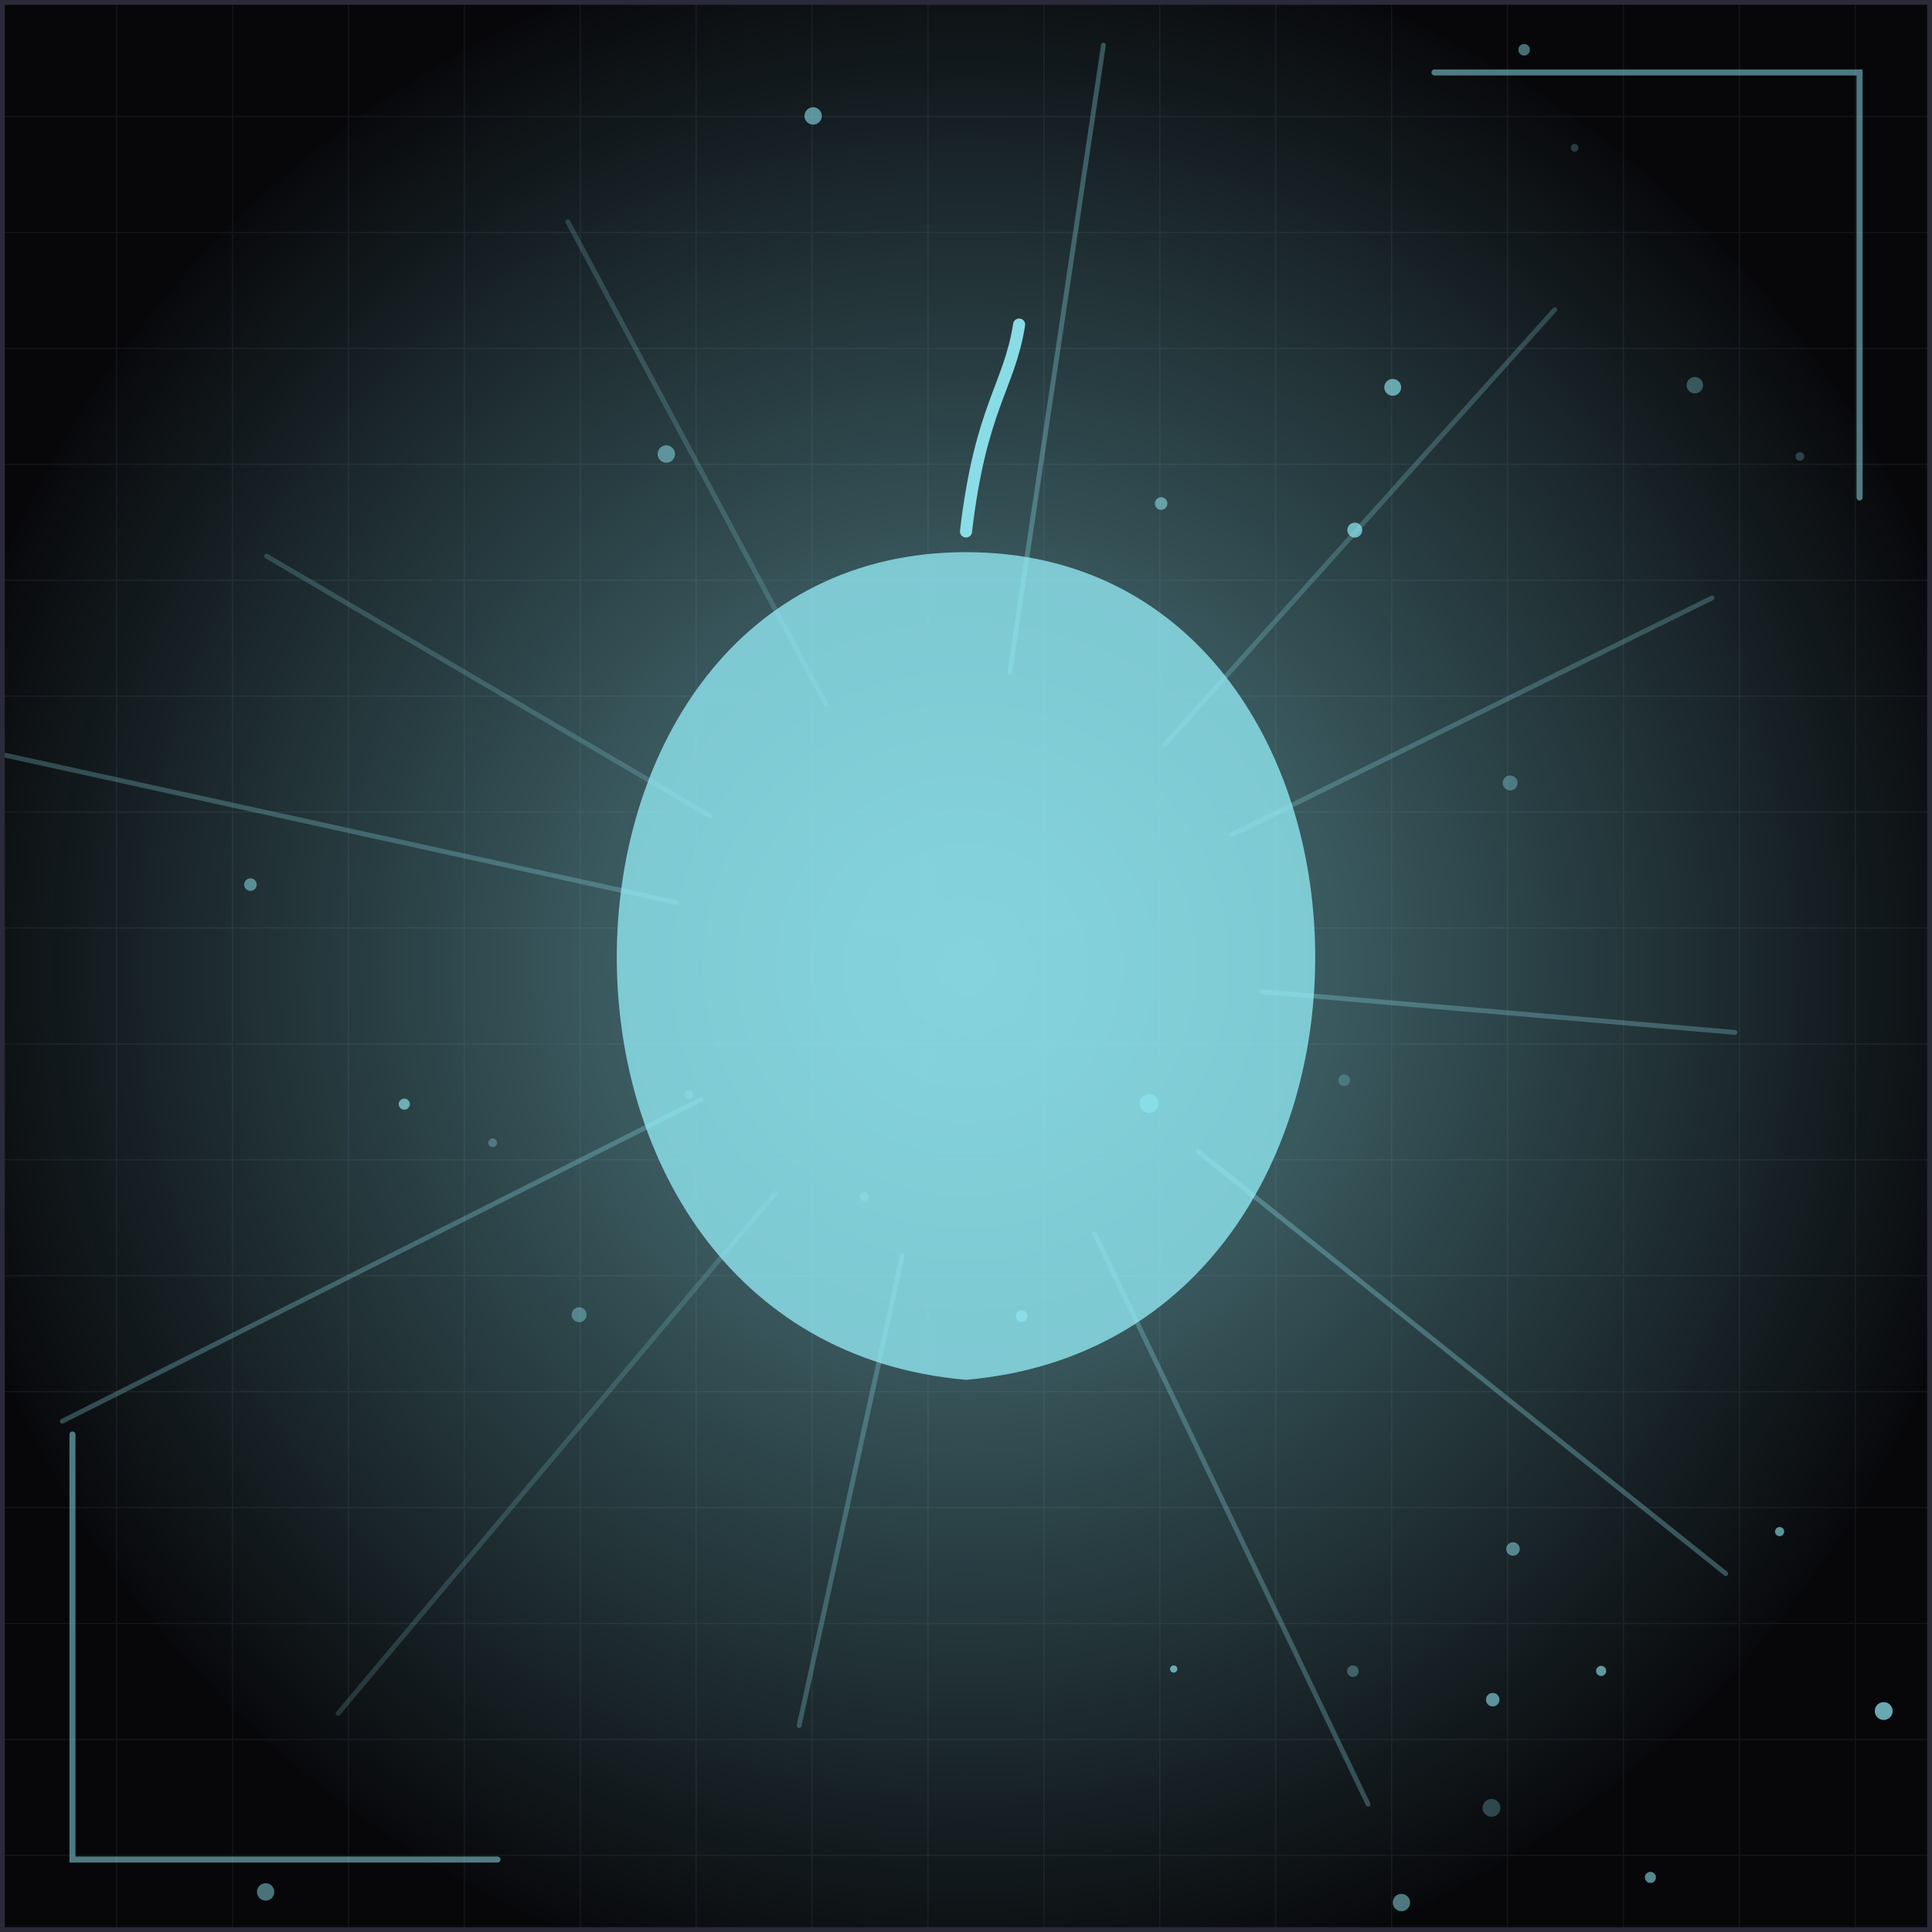
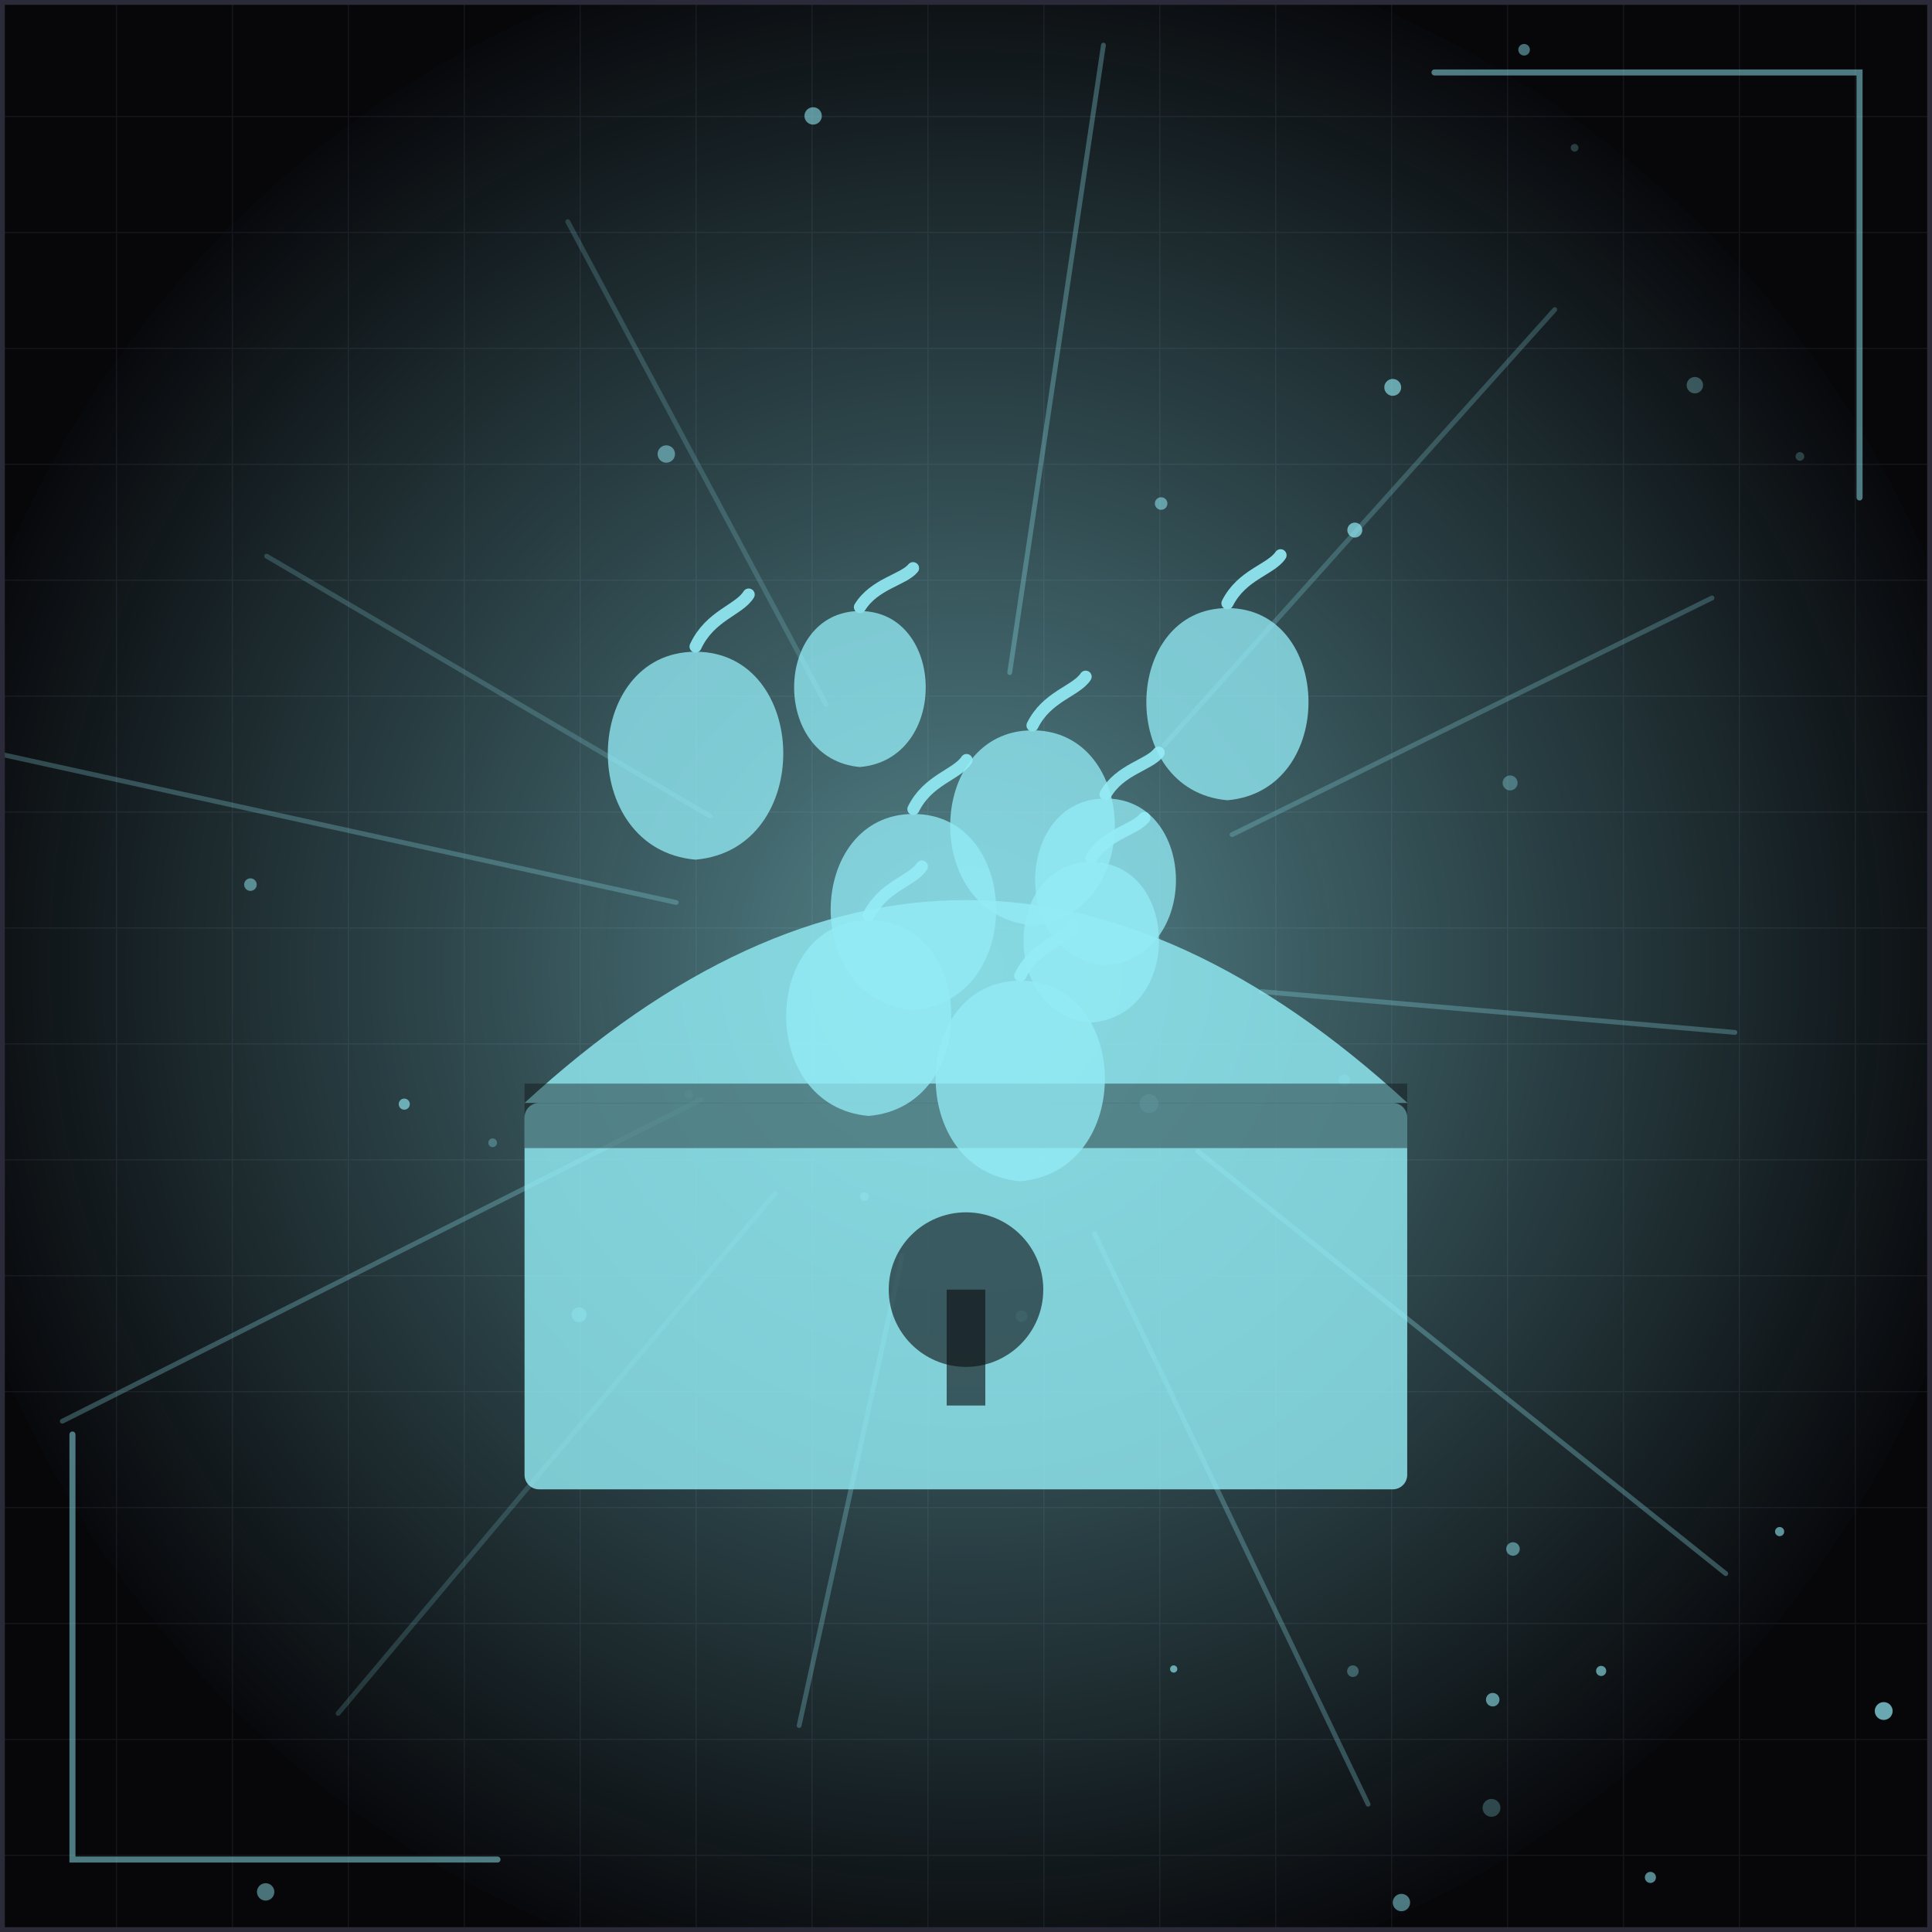
<svg xmlns="http://www.w3.org/2000/svg" width="800" height="800" viewBox="0 0 800 800">
  <rect width="800" height="800" fill="#07070a" />
  <defs>
    <pattern id="grid" width="48" height="48" patternUnits="userSpaceOnUse">
      <path d="M 48 0 L 0 0 0 48" fill="none" stroke="#2a2a38" stroke-width="1" opacity="0.35" />
    </pattern>
  </defs>
  <rect width="800" height="800" fill="url(#grid)" />
  <defs>
    <radialGradient id="glow1" cx="50%" cy="50%" r="50%">
      <stop offset="0%" stop-color="#93ecf6" stop-opacity="0.55" />
      <stop offset="100%" stop-color="#93ecf6" stop-opacity="0" />
    </radialGradient>
  </defs>
  <circle cx="400" cy="400" r="432" fill="url(#glow1)" />
  <g opacity="0.4" stroke="#93ecf6" stroke-width="2" stroke-linecap="round">
    <line x1="522.4" y1="410.6" x2="718.4" y2="427.5" opacity="0.67" />
    <line x1="496.0" y1="476.7" x2="714.6" y2="651.6" opacity="0.74" />
    <line x1="453.2" y1="510.8" x2="566.5" y2="747.1" opacity="0.66" />
    <line x1="373.6" y1="520.0" x2="330.9" y2="714.5" opacity="0.66" />
    <line x1="321.0" y1="494.1" x2="140.0" y2="709.5" opacity="0.43" />
    <line x1="290.3" y1="455.3" x2="25.8" y2="588.5" opacity="0.69" />
    <line x1="280.0" y1="373.7" x2="-12.5" y2="309.5" opacity="0.64" />
    <line x1="294.0" y1="337.9" x2="110.4" y2="230.3" opacity="0.50" />
    <line x1="342.0" y1="291.6" x2="235.1" y2="91.8" opacity="0.46" />
    <line x1="418.1" y1="278.5" x2="456.9" y2="18.7" opacity="0.74" />
    <line x1="482.1" y1="308.5" x2="643.8" y2="128.2" opacity="0.55" />
    <line x1="510.2" y1="345.6" x2="708.9" y2="247.6" opacity="0.59" />
  </g>
  <circle cx="275.9" cy="188.0" r="3.6" fill="#93ecf6" opacity="0.50" />
  <circle cx="683.4" cy="777.4" r="2.3" fill="#93ecf6" opacity="0.56" />
  <circle cx="663.0" cy="691.9" r="2.1" fill="#93ecf6" opacity="0.61" />
  <circle cx="560.2" cy="692.0" r="2.4" fill="#93ecf6" opacity="0.31" />
  <circle cx="780.0" cy="708.5" r="3.7" fill="#93ecf6" opacity="0.70" />
  <circle cx="631.1" cy="20.6" r="2.4" fill="#93ecf6" opacity="0.45" />
  <circle cx="103.7" cy="366.3" r="2.6" fill="#93ecf6" opacity="0.50" />
  <circle cx="580.3" cy="787.8" r="3.6" fill="#93ecf6" opacity="0.49" />
  <circle cx="480.8" cy="208.5" r="2.6" fill="#93ecf6" opacity="0.54" />
  <circle cx="239.8" cy="544.4" r="3.1" fill="#93ecf6" opacity="0.38" />
  <circle cx="617.6" cy="748.6" r="3.7" fill="#93ecf6" opacity="0.26" />
  <circle cx="745.3" cy="189.0" r="1.8" fill="#93ecf6" opacity="0.23" />
  <circle cx="701.8" cy="159.5" r="3.4" fill="#93ecf6" opacity="0.31" />
  <circle cx="625.3" cy="324.2" r="3.1" fill="#93ecf6" opacity="0.34" />
  <circle cx="357.9" cy="495.5" r="1.8" fill="#93ecf6" opacity="0.35" />
  <circle cx="423.0" cy="545.0" r="2.4" fill="#93ecf6" opacity="0.60" />
  <circle cx="336.7" cy="48.0" r="3.6" fill="#93ecf6" opacity="0.57" />
  <circle cx="652.0" cy="61.2" r="1.6" fill="#93ecf6" opacity="0.22" />
  <circle cx="736.9" cy="634.2" r="1.9" fill="#93ecf6" opacity="0.60" />
  <circle cx="285.2" cy="453.2" r="1.8" fill="#93ecf6" opacity="0.28" />
  <circle cx="561.0" cy="219.5" r="3.1" fill="#93ecf6" opacity="0.69" />
  <circle cx="576.7" cy="160.4" r="3.5" fill="#93ecf6" opacity="0.63" />
  <circle cx="204.0" cy="473.2" r="1.8" fill="#93ecf6" opacity="0.31" />
  <circle cx="618.1" cy="703.8" r="2.8" fill="#93ecf6" opacity="0.58" />
  <circle cx="475.8" cy="457.0" r="3.9" fill="#93ecf6" opacity="0.53" />
  <circle cx="626.5" cy="641.4" r="2.8" fill="#93ecf6" opacity="0.49" />
  <circle cx="556.6" cy="447.3" r="2.4" fill="#93ecf6" opacity="0.23" />
  <circle cx="167.4" cy="457.2" r="2.3" fill="#93ecf6" opacity="0.64" />
  <circle cx="486.0" cy="691.1" r="1.5" fill="#93ecf6" opacity="0.65" />
  <circle cx="110.0" cy="783.4" r="3.6" fill="#93ecf6" opacity="0.47" />
-   <g transform="translate(400 400)" opacity="0.9">
-     <path d="M0 -171.36 C 188.496 -171.36 197.064 154.224 0 171.36 C -197.064 154.224 -188.496 -171.36 0 -171.36 Z" fill="#93ecf6" opacity="0.85" />
-     <path d="M0 -179.928 C 6 -231.336, 18 -239.904, 22 -265.608" fill="none" stroke="#93ecf6" stroke-width="5" stroke-linecap="round" />
+   <g transform="translate(400 470)" opacity="0.95">
+     <path d="M -182.8 -13.3 Q 0 -181.3 182.8 -13.3 Z" fill="#93ecf6" opacity="0.85" />
+     <rect x="-182.8" y="-13.3" width="365.5" height="160.0" rx="6" fill="#93ecf6" opacity="0.85" />
+     <rect x="-182.8" y="-21.3" width="365.5" height="26.7" fill="#07070a" opacity="0.4" />
+     <circle cx="0" cy="64.0" r="32.0" fill="#07070a" opacity="0.6" />
+     <rect x="-8.0" y="64.0" width="16.0" height="48.0" fill="#07070a" opacity="0.6" />
+   </g>
+   <g transform="translate(378.2241 377.6443)" opacity="0.9">
+     <path d="M0 -40.603 C 44.663 -40.603 46.694 36.543 0 40.603 C -46.694 36.543 -44.663 -40.603 0 -40.603 Z" fill="#93ecf6" opacity="0.85" />
+     <path d="M0 -42.633 C 6 -54.814, 18 -56.844, 22 -62.935" fill="none" stroke="#93ecf6" stroke-width="5" stroke-linecap="round" />
+   </g>
+   <g transform="translate(288.0135 312.9173)" opacity="0.9">
+     <path d="M0 -43.049 C 47.354 -43.049 49.507 38.744 0 43.049 C -49.507 38.744 -47.354 -43.049 0 -43.049 Z" fill="#93ecf6" opacity="0.85" />
+     <path d="M0 -45.202 C 6 -58.117, 18 -60.269, 22 -66.727" fill="none" stroke="#93ecf6" stroke-width="5" stroke-linecap="round" />
+   </g>
+   <g transform="translate(359.7088 421.5908)" opacity="0.9">
+     <path d="M0 -40.496 C 44.546 -40.496 46.571 36.447 0 40.496 C -46.571 36.447 -44.546 -40.496 0 -40.496 Z" fill="#93ecf6" opacity="0.85" />
+     <path d="M0 -42.521 C 6 -54.67, 18 -56.695, 22 -62.769" fill="none" stroke="#93ecf6" stroke-width="5" stroke-linecap="round" />
+   </g>
+   <g transform="translate(427.5369 342.79)" opacity="0.9">
+     <path d="M0 -40.381 C 44.419 -40.381 46.438 36.343 0 40.381 C -46.438 36.343 -44.419 -40.381 0 -40.381 Z" fill="#93ecf6" opacity="0.85" />
+     <path d="M0 -42.4 C 6 -54.514, 18 -56.533, 22 -62.59" fill="none" stroke="#93ecf6" stroke-width="5" stroke-linecap="round" />
+   </g>
+   <g transform="translate(356.0759 285.3132)" opacity="0.9">
+     <path d="M0 -32.291 C 35.52 -32.291 37.134 29.061 0 32.291 C -37.134 29.061 -35.52 -32.291 0 -32.291 Z" fill="#93ecf6" opacity="0.85" />
+     <path d="M0 -33.905 C 6 -43.592, 18 -45.207, 22 -50.05" fill="none" stroke="#93ecf6" stroke-width="5" stroke-linecap="round" />
+   </g>
+   <g transform="translate(422.4758 447.6154)" opacity="0.9">
+     <path d="M0 -41.513 C 45.665 -41.513 47.74 37.362 0 41.513 C -47.74 37.362 -45.665 -41.513 0 -41.513 Z" fill="#93ecf6" opacity="0.85" />
+     <path d="M0 -43.589 C 6 -56.043, 18 -58.119, 22 -64.346" fill="none" stroke="#93ecf6" stroke-width="5" stroke-linecap="round" />
+   </g>
+   <g transform="translate(508.2503 291.5805)" opacity="0.9">
+     <path d="M0 -39.786 C 43.765 -39.786 45.754 35.808 0 39.786 C -45.754 35.808 -43.765 -39.786 0 -39.786 Z" fill="#93ecf6" opacity="0.85" />
+     <path d="M0 -41.776 C 6 -53.712, 18 -55.701, 22 -61.669" fill="none" stroke="#93ecf6" stroke-width="5" stroke-linecap="round" />
+   </g>
+   <g transform="translate(457.7848 365.1795)" opacity="0.9">
+     <path d="M0 -34.547 C 38.002 -34.547 39.729 31.093 0 34.547 C -39.729 31.093 -38.002 -34.547 0 -34.547 Z" fill="#93ecf6" opacity="0.85" />
+     <path d="M0 -36.275 C 6 -46.639, 18 -48.366, 22 -53.548" fill="none" stroke="#93ecf6" stroke-width="5" stroke-linecap="round" />
+   </g>
+   <g transform="translate(451.8677 390.2191)" opacity="0.9">
+     <path d="M0 -33.234 C 36.557 -33.234 38.219 29.91 0 33.234 C -38.219 29.91 -36.557 -33.234 0 -33.234 Z" fill="#93ecf6" opacity="0.85" />
+     <path d="M0 -34.895 C 6 -44.865, 18 -46.527, 22 -51.512" fill="none" stroke="#93ecf6" stroke-width="5" stroke-linecap="round" />
  </g>
  <g opacity="0.5" stroke="#93ecf6" stroke-width="2.5" stroke-linecap="round">
    <path d="M 594 30 L 770 30 L 770 206" fill="none" />
    <path d="M 30 594 L 30 770 L 206 770" fill="none" />
  </g>
  <rect x="1" y="1" width="798" height="798" fill="none" stroke="#2a2a38" stroke-width="2" />
</svg>
